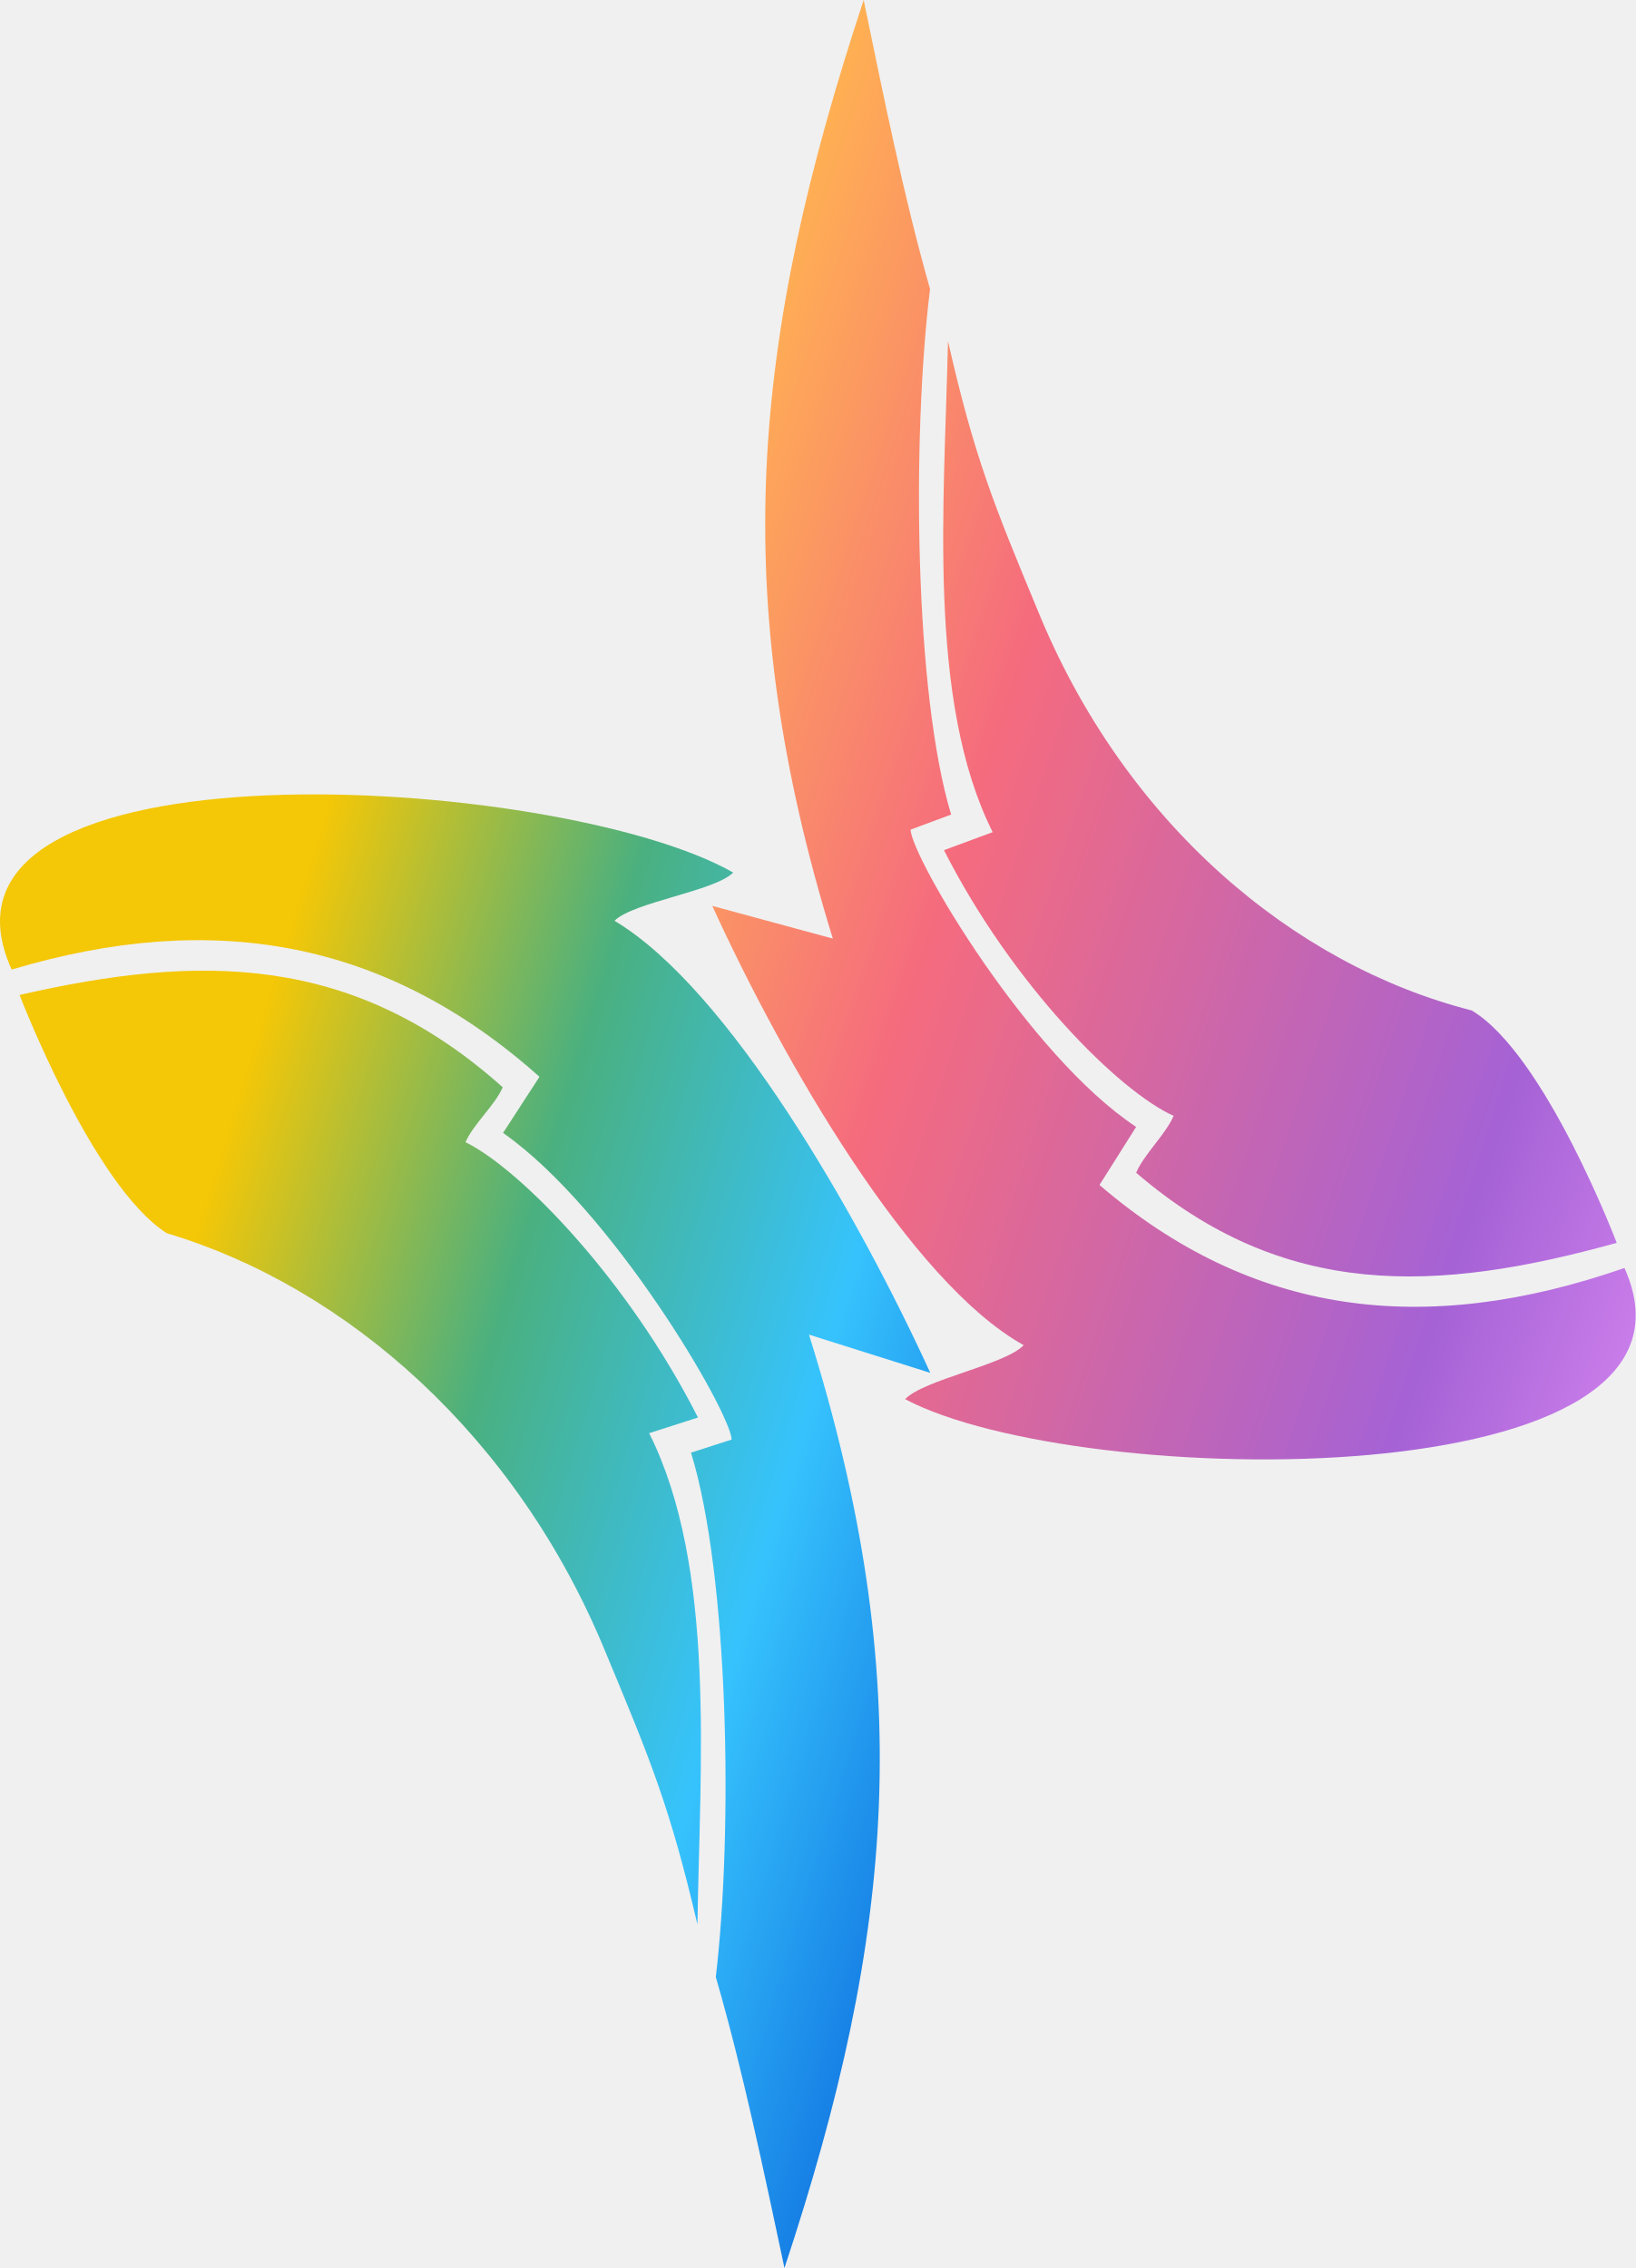
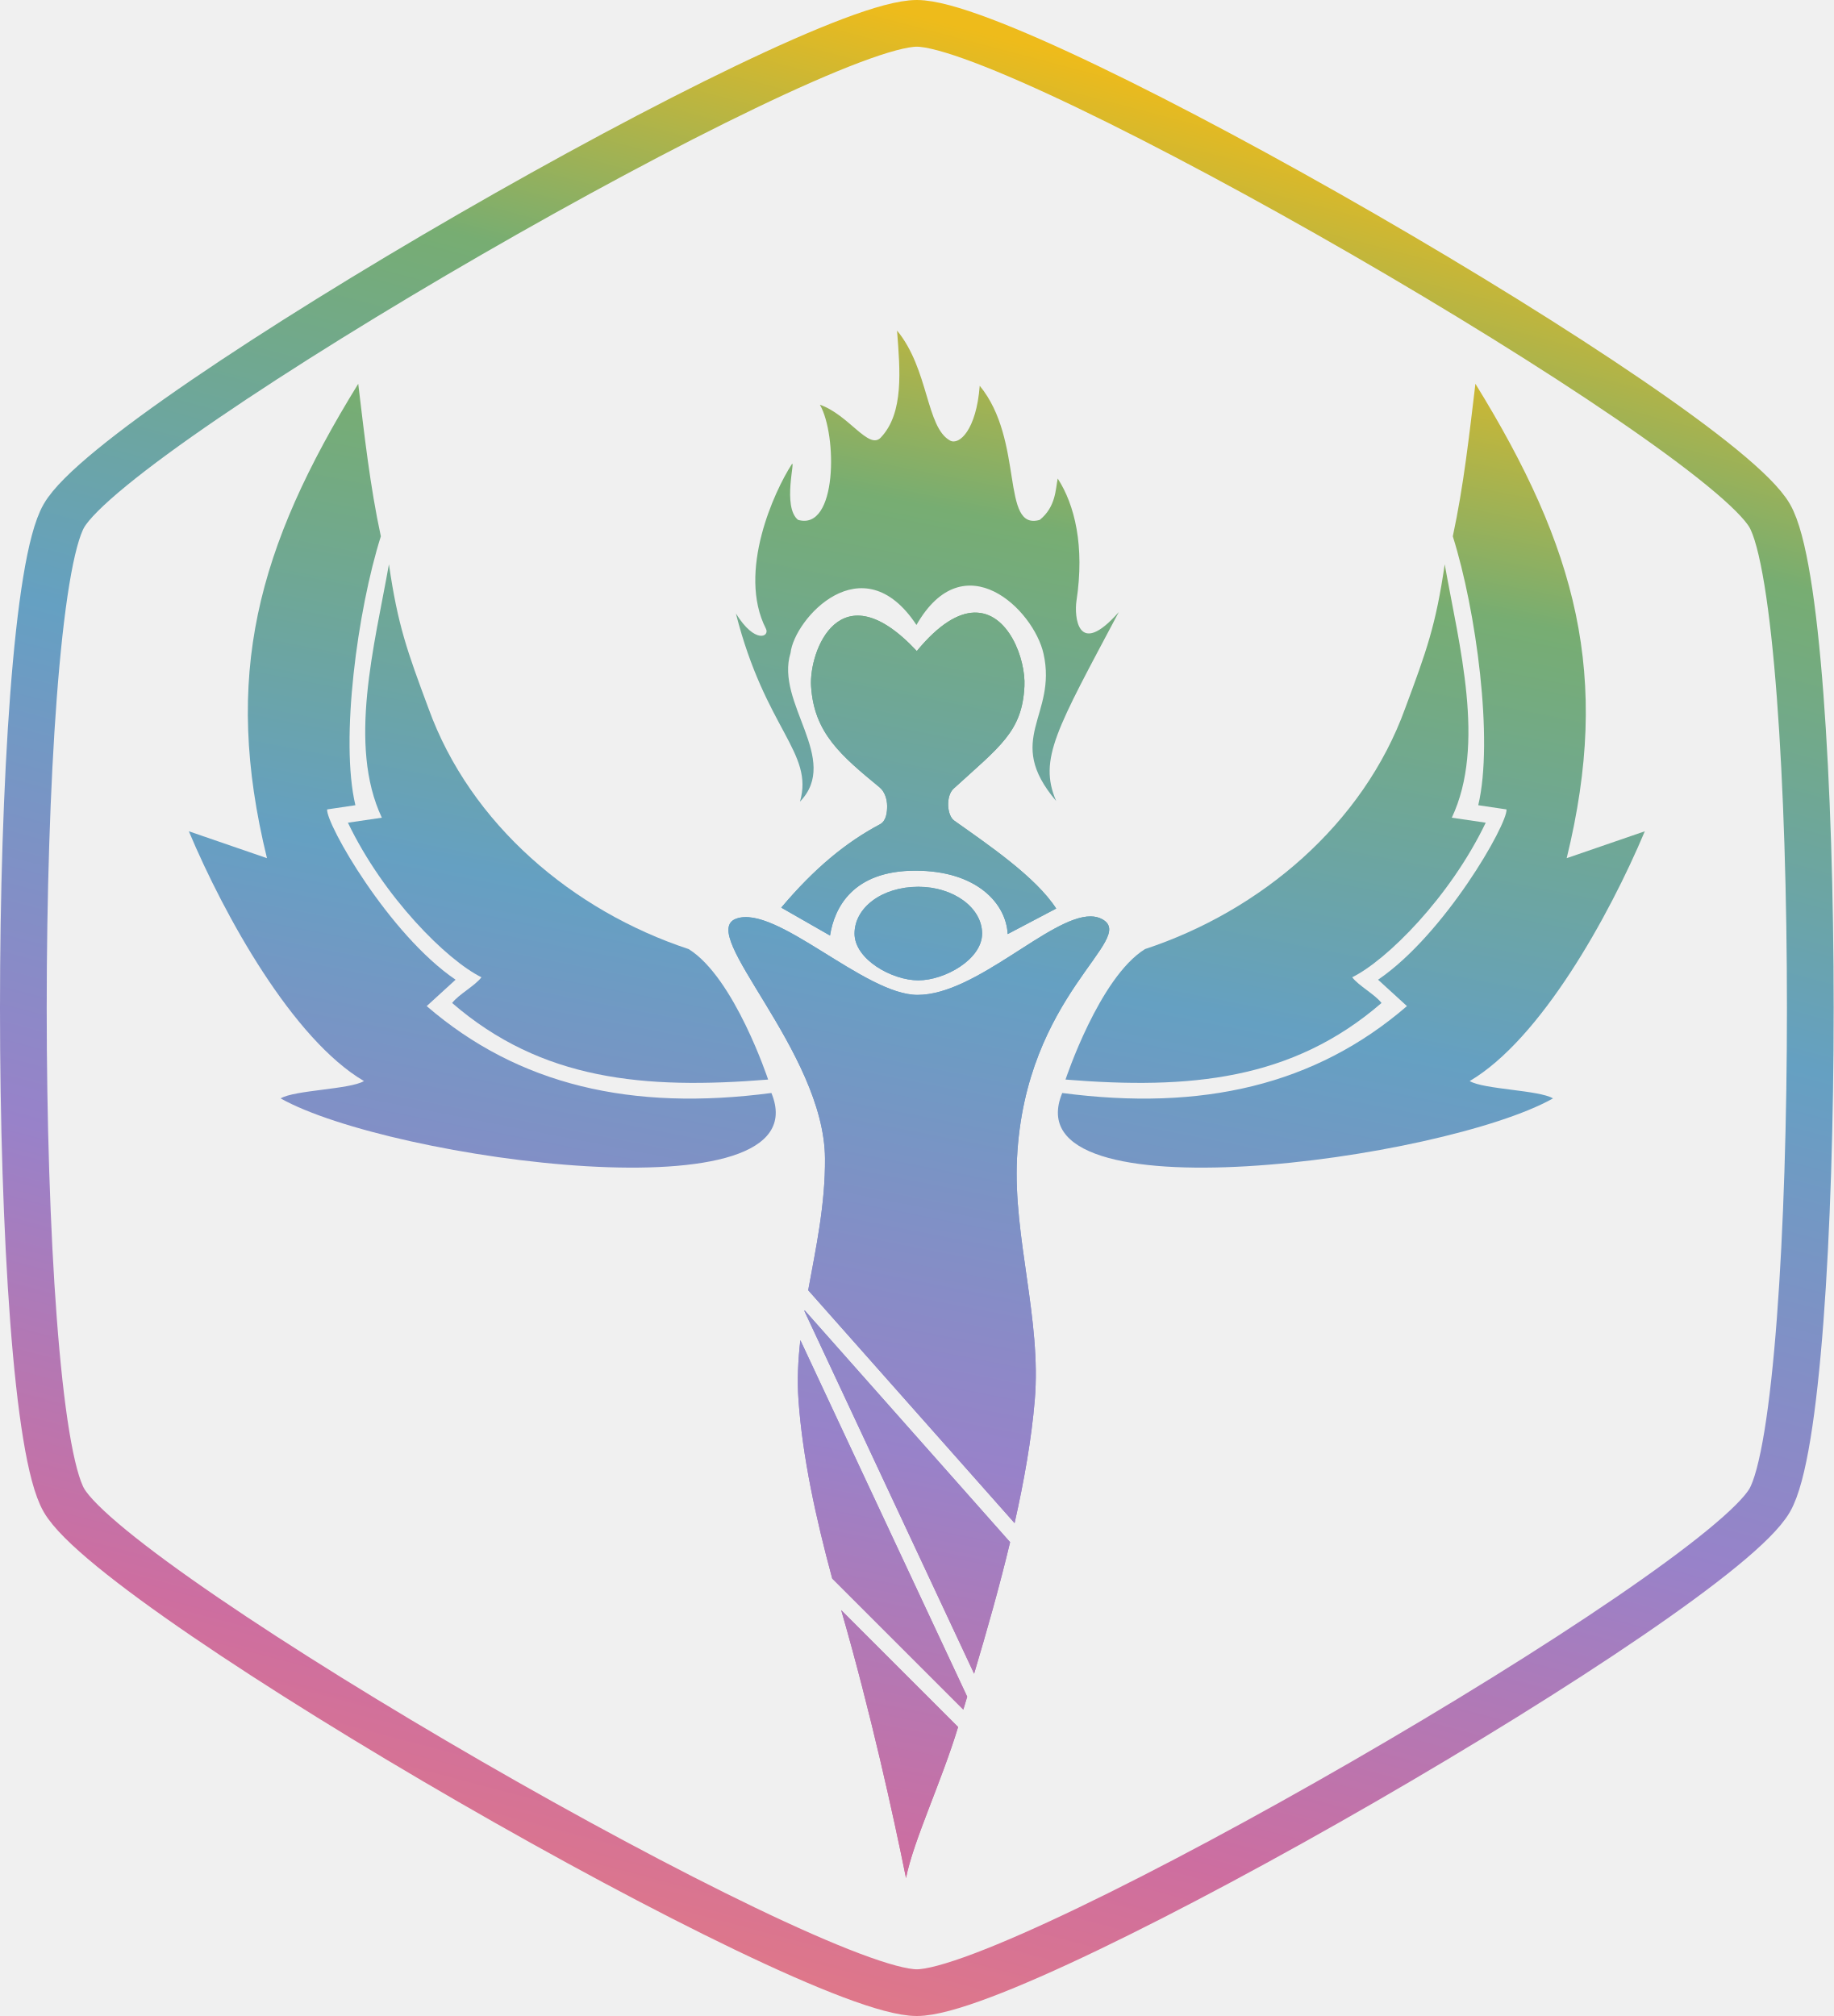
- <svg xmlns="http://www.w3.org/2000/svg" xmlns:xlink="http://www.w3.org/1999/xlink" width="381.288mm" height="528.777mm" viewBox="0 0 381.288 528.777" version="1.1" id="svg5" xml:space="preserve">
+ <svg xmlns="http://www.w3.org/2000/svg" xmlns:xlink="http://www.w3.org/1999/xlink" width="308.582mm" height="339.316mm" viewBox="0 0 308.582 339.316" version="1.1" id="svg5" xml:space="preserve">
  <defs id="defs2">
-     <linearGradient id="linearGradient2">
-       <stop style="stop-color:#f4c707;stop-opacity:1;" offset="0.275" id="stop20" />
-       <stop style="stop-color:#4ab07f;stop-opacity:1;" offset="0.532" id="stop21" />
-       <stop style="stop-color:#36c3fd;stop-opacity:1;" offset="0.795" id="stop22" />
-       <stop style="stop-color:#147ae3;stop-opacity:1;" offset="1" id="stop23" />
-     </linearGradient>
-     <linearGradient id="linearGradient5">
-       <stop style="stop-color:#ffb152;stop-opacity:1;" offset="0" id="stop5" />
-       <stop style="stop-color:#f56b7e;stop-opacity:1;" offset="0.312" id="stop6" />
-       <stop style="stop-color:#a562d5;stop-opacity:1;" offset="0.825" id="stop8" />
-       <stop style="stop-color:#cb7eeb;stop-opacity:1;" offset="1" id="stop4" />
-     </linearGradient>
-     <linearGradient id="linearGradient2-1">
-       <stop style="stop-color:#f4c707;stop-opacity:1;" offset="0.275" id="stop2" />
-       <stop style="stop-color:#4ab07f;stop-opacity:1;" offset="0.532" id="stop3" />
-       <stop style="stop-color:#36c3fd;stop-opacity:1;" offset="0.795" id="stop1" />
-       <stop style="stop-color:#147ae3;stop-opacity:1;" offset="1" id="stop7" />
+     <linearGradient id="linearGradient110">
+       <stop style="stop-color:#eebb1b;stop-opacity:1;" offset="0" id="stop111" />
+       <stop style="stop-color:#77ad72;stop-opacity:1;" offset="0.156" id="stop115" />
+       <stop style="stop-color:#65a0c2;stop-opacity:1;" offset="0.375" id="stop114" />
+       <stop style="stop-color:#9882c9;stop-opacity:1;" offset="0.615" id="stop113" />
+       <stop style="stop-color:#cd6ea0;stop-opacity:1;" offset="0.813" id="stop112" />
+       <stop style="stop-color:#ed7f77;stop-opacity:1;" offset="1" id="stop110" />
    </linearGradient>
    <linearGradient id="linearGradient2800">
      <stop style="stop-color:#88a6c1;stop-opacity:1" offset="0" id="stop2796" />
      <stop style="stop-color:#b8e2c4;stop-opacity:1;" offset="1" id="stop2798" />
    </linearGradient>
    <linearGradient id="linearGradient2794">
      <stop style="stop-color:#88a6c1;stop-opacity:1" offset="0" id="stop2790" />
      <stop style="stop-color:#b8e2c4;stop-opacity:1;" offset="1" id="stop2792" />
    </linearGradient>
    <linearGradient id="linearGradient2788">
      <stop style="stop-color:#88a6c1;stop-opacity:1" offset="0" id="stop2784" />
      <stop style="stop-color:#b8e2c4;stop-opacity:1;" offset="1" id="stop2786" />
    </linearGradient>
    <linearGradient id="linearGradient2782">
      <stop style="stop-color:#88a6c1;stop-opacity:1" offset="0" id="stop2778" />
      <stop style="stop-color:#b8e2c4;stop-opacity:1;" offset="1" id="stop2780" />
    </linearGradient>
    <linearGradient id="linearGradient29924">
      <stop style="stop-color:#88c19c;stop-opacity:1" offset="0" id="stop29920" />
      <stop style="stop-color:#ceb8e2;stop-opacity:1;" offset="1" id="stop29922" />
    </linearGradient>
    <linearGradient id="linearGradient25008">
      <stop style="stop-color:#88c19c;stop-opacity:1" offset="0" id="stop28056" />
      <stop style="stop-color:#e2bcb8;stop-opacity:1;" offset="1" id="stop28058" />
    </linearGradient>
    <linearGradient id="linearGradient25008-1">
      <stop style="stop-color:#88c19c;stop-opacity:1" offset="0" id="stop25004" />
      <stop style="stop-color:#e2bcb8;stop-opacity:1;" offset="1" id="stop25006" />
    </linearGradient>
    <filter style="color-interpolation-filters:sRGB" id="filter14936" x="-0.09" y="-0.057" width="1.2" height="1.121">
      <feFlood flood-opacity="0.498" flood-color="rgb(0,0,0)" result="flood" id="feFlood14926" />
      <feComposite in="flood" in2="SourceGraphic" operator="in" result="composite1" id="feComposite14928" />
      <feGaussianBlur in="composite1" stdDeviation="0.8" result="blur" id="feGaussianBlur14930" />
      <feOffset dx="1.8" dy="0.9" result="offset" id="feOffset14932" />
      <feComposite in="SourceGraphic" in2="offset" operator="over" result="composite2" id="feComposite14934" />
    </filter>
    <filter style="color-interpolation-filters:sRGB" id="filter17275" x="-0.308" y="-0.096" width="1.691" height="1.203">
      <feFlood flood-opacity="0.278" flood-color="rgb(0,0,0)" result="flood" id="feFlood17265" />
      <feComposite in="flood" in2="SourceGraphic" operator="in" result="composite1" id="feComposite17267" />
      <feGaussianBlur in="composite1" stdDeviation="0.8" result="blur" id="feGaussianBlur17269" />
      <feOffset dx="1.8" dy="0.9" result="offset" id="feOffset17271" />
      <feComposite in="SourceGraphic" in2="offset" operator="over" result="composite2" id="feComposite17273" />
    </filter>
    <filter style="color-interpolation-filters:sRGB" id="filter17287" x="-0.397" y="-0.126" width="1.89" height="1.268">
      <feFlood flood-opacity="0.278" flood-color="rgb(0,0,0)" result="flood" id="feFlood17277" />
      <feComposite in="flood" in2="SourceGraphic" operator="in" result="composite1" id="feComposite17279" />
      <feGaussianBlur in="composite1" stdDeviation="0.8" result="blur" id="feGaussianBlur17281" />
      <feOffset dx="1.8" dy="0.9" result="offset" id="feOffset17283" />
      <feComposite in="SourceGraphic" in2="offset" operator="over" result="composite2" id="feComposite17285" />
    </filter>
    <filter style="color-interpolation-filters:sRGB" id="filter17299" x="-0.451" y="-0.15" width="2.011" height="1.318">
      <feFlood flood-opacity="0.278" flood-color="rgb(0,0,0)" result="flood" id="feFlood17289" />
      <feComposite in="flood" in2="SourceGraphic" operator="in" result="composite1" id="feComposite17291" />
      <feGaussianBlur in="composite1" stdDeviation="0.8" result="blur" id="feGaussianBlur17293" />
      <feOffset dx="1.8" dy="0.9" result="offset" id="feOffset17295" />
      <feComposite in="SourceGraphic" in2="offset" operator="over" result="composite2" id="feComposite17297" />
    </filter>
    <filter style="color-interpolation-filters:sRGB" id="filter17311" x="-0.588" y="-0.204" width="2.317" height="1.432">
      <feFlood flood-opacity="0.278" flood-color="rgb(0,0,0)" result="flood" id="feFlood17301" />
      <feComposite in="flood" in2="SourceGraphic" operator="in" result="composite1" id="feComposite17303" />
      <feGaussianBlur in="composite1" stdDeviation="0.8" result="blur" id="feGaussianBlur17305" />
      <feOffset dx="1.8" dy="0.9" result="offset" id="feOffset17307" />
      <feComposite in="SourceGraphic" in2="offset" operator="over" result="composite2" id="feComposite17309" />
    </filter>
-     <filter style="color-interpolation-filters:sRGB" id="filter14936-6" x="-0.09" y="-0.057" width="1.2" height="1.121">
-       <feFlood flood-opacity="0.498" flood-color="rgb(0,0,0)" result="flood" id="feFlood14926-2" />
-       <feComposite in="flood" in2="SourceGraphic" operator="in" result="composite1" id="feComposite14928-6" />
-       <feGaussianBlur in="composite1" stdDeviation="0.8" result="blur" id="feGaussianBlur14930-1" />
-       <feOffset dx="1.8" dy="0.9" result="offset" id="feOffset14932-8" />
-       <feComposite in="SourceGraphic" in2="offset" operator="over" result="composite2" id="feComposite14934-7" />
-     </filter>
-     <filter style="color-interpolation-filters:sRGB" id="filter17275-9" x="-0.308" y="-0.096" width="1.691" height="1.203">
-       <feFlood flood-opacity="0.278" flood-color="rgb(0,0,0)" result="flood" id="feFlood17265-2" />
-       <feComposite in="flood" in2="SourceGraphic" operator="in" result="composite1" id="feComposite17267-0" />
-       <feGaussianBlur in="composite1" stdDeviation="0.8" result="blur" id="feGaussianBlur17269-2" />
-       <feOffset dx="1.8" dy="0.9" result="offset" id="feOffset17271-3" />
-       <feComposite in="SourceGraphic" in2="offset" operator="over" result="composite2" id="feComposite17273-7" />
-     </filter>
-     <filter style="color-interpolation-filters:sRGB" id="filter17287-5" x="-0.397" y="-0.126" width="1.89" height="1.268">
-       <feFlood flood-opacity="0.278" flood-color="rgb(0,0,0)" result="flood" id="feFlood17277-9" />
-       <feComposite in="flood" in2="SourceGraphic" operator="in" result="composite1" id="feComposite17279-2" />
-       <feGaussianBlur in="composite1" stdDeviation="0.8" result="blur" id="feGaussianBlur17281-2" />
-       <feOffset dx="1.8" dy="0.9" result="offset" id="feOffset17283-8" />
-       <feComposite in="SourceGraphic" in2="offset" operator="over" result="composite2" id="feComposite17285-9" />
-     </filter>
-     <filter style="color-interpolation-filters:sRGB" id="filter17299-7" x="-0.451" y="-0.15" width="2.011" height="1.318">
-       <feFlood flood-opacity="0.278" flood-color="rgb(0,0,0)" result="flood" id="feFlood17289-3" />
-       <feComposite in="flood" in2="SourceGraphic" operator="in" result="composite1" id="feComposite17291-6" />
-       <feGaussianBlur in="composite1" stdDeviation="0.8" result="blur" id="feGaussianBlur17293-1" />
-       <feOffset dx="1.8" dy="0.9" result="offset" id="feOffset17295-2" />
-       <feComposite in="SourceGraphic" in2="offset" operator="over" result="composite2" id="feComposite17297-9" />
-     </filter>
-     <filter style="color-interpolation-filters:sRGB" id="filter17311-3" x="-0.588" y="-0.204" width="2.317" height="1.432">
-       <feFlood flood-opacity="0.278" flood-color="rgb(0,0,0)" result="flood" id="feFlood17301-1" />
-       <feComposite in="flood" in2="SourceGraphic" operator="in" result="composite1" id="feComposite17303-9" />
-       <feGaussianBlur in="composite1" stdDeviation="0.8" result="blur" id="feGaussianBlur17305-4" />
-       <feOffset dx="1.8" dy="0.9" result="offset" id="feOffset17307-7" />
-       <feComposite in="SourceGraphic" in2="offset" operator="over" result="composite2" id="feComposite17309-8" />
-     </filter>
-     <linearGradient id="linearGradient15-5" gradientTransform="matrix(4.622675,0,0,6.174522,-2998.976,-3770.923)" x1="644.068" y1="682.311" x2="675.75" y2="682.311" gradientUnits="userSpaceOnUse" spreadMethod="pad">
-       <stop style="stop-color:#afd7c3;stop-opacity:1;" offset="0" id="stop13" />
-       <stop style="stop-color:#88a6c1;stop-opacity:1;" offset="1" id="stop14" />
-     </linearGradient>
-     <linearGradient xlink:href="#linearGradient2" id="linearGradient28" x1="-32.207" y1="625.178" x2="136.203" y2="527.183" gradientUnits="userSpaceOnUse" />
-     <linearGradient xlink:href="#linearGradient5" id="linearGradient30" x1="-232.763" y1="498.699" x2="-72.162" y2="598.083" gradientUnits="userSpaceOnUse" />
+     <linearGradient xlink:href="#linearGradient110" id="linearGradient212" gradientUnits="userSpaceOnUse" gradientTransform="translate(-263.2371,362.9948)" x1="522.659" y1="471.55" x2="431.707" y2="815.508" />
+     <linearGradient xlink:href="#linearGradient110" id="linearGradient2" x1="306.155" y1="797.807" x2="240.447" y2="1133.398" gradientUnits="userSpaceOnUse" />
  </defs>
-   <g id="layer1" transform="translate(-141.6093,-740.4384)">
-     <g id="g30" transform="translate(-13.68357,5.21425)" style="stroke:none">
-       <g id="g18" transform="matrix(1.371446,-0.2298561,0.2030813,1.804189,535.9868,-107.3684)" style="stroke:none;stroke-width:1.44;stroke-dasharray:none;stroke-opacity:1">
-         <path id="path29787-6-9-9-4" style="font-variation-settings:normal;fill:url(#linearGradient30);fill-opacity:1;stroke:none;stroke-width:1.44;stroke-linecap:round;stroke-linejoin:round;stroke-miterlimit:4;stroke-dasharray:none;stroke-dashoffset:0;stroke-opacity:1;stop-color:#000000" d="m -196.243,442.019 c -25.263,40.977 -33.911,72.889 -22.773,118.389 l -19.495,-6.711 c 8.912,21.185 25.956,51.904 43.697,62.335 -3.45,2.096 -17.339,2.234 -20.789,4.329 27.291,15.368 135.518,30.225 122.457,-1.351 -34.856,4.591 -63.144,-1.943 -86.014,-21.686 2.925,-2.651 4.281,-3.933 7.206,-6.585 -16.668,-11.356 -32.347,-38.878 -32.051,-42.498 l 7.055,-1.051 c -3.867,-16.244 0.536,-48.735 6.351,-67.101 -2.705,-12.554 -4.112,-25.335 -5.644,-38.071 z m 7.66,45.051 c -3.582,20.232 -10.31,45.115 -1.769,63.235 l -8.464,1.249 c 8.929,18.619 24.677,34.304 33.319,38.576 -1.62,2.144 -5.694,4.276 -7.314,6.42 22.32,19.318 47.943,21.614 78.848,19.108 0,0 -8.415,-25.467 -19.833,-32.563 -28.845,-9.523 -54.477,-31.143 -64.94,-60.134 -5.297,-14.252 -7.626,-20.613 -9.848,-35.892 z" />
-       </g>
-       <g id="g17" transform="matrix(1.375887,-0.1647907,-0.2163512,-1.80638,320.235,2076.055)" style="stroke:none;stroke-width:1.44;stroke-dasharray:none;stroke-opacity:1">
-         <path id="path29787-6-9-6-1-1" style="font-variation-settings:normal;fill:url(#linearGradient28);fill-opacity:1;stroke:none;stroke-width:1.44;stroke-linecap:round;stroke-linejoin:round;stroke-miterlimit:4;stroke-dasharray:none;stroke-dashoffset:0;stroke-opacity:1;stop-color:#000000" d="m 82.527,442.019 c 25.263,40.977 33.911,72.889 22.773,118.389 l 19.495,-6.711 c -8.912,21.185 -25.956,51.904 -43.697,62.335 3.45,2.096 17.339,2.234 20.789,4.329 -27.291,15.368 -135.518,30.225 -122.457,-1.351 34.856,4.591 63.144,-1.943 86.014,-21.686 -2.925,-2.651 -4.282,-3.933 -7.206,-6.585 16.667,-11.356 32.347,-38.878 32.051,-42.498 l -7.055,-1.051 c 3.867,-16.244 -0.536,-48.735 -6.351,-67.101 2.705,-12.554 4.112,-25.335 5.644,-38.071 z m -7.66,45.051 c 3.582,20.232 10.31,45.115 1.769,63.235 l 8.464,1.249 c -8.929,18.619 -24.677,34.304 -33.319,38.576 1.62,2.144 5.694,4.276 7.314,6.42 -22.32,19.318 -47.943,21.614 -78.848,19.108 0,0 8.415,-25.467 19.833,-32.563 C 28.924,573.573 54.556,551.953 65.019,522.961 c 5.297,-14.252 7.626,-20.613 9.848,-35.892 z" />
-       </g>
+   <g id="layer1" transform="translate(-91.90066,-828.598)">
+     <path id="path212" style="fill:none;fill-opacity:0.294;stroke:url(#linearGradient212);stroke-width:7.86;stroke-linecap:round;stroke-linejoin:round;stroke-miterlimit:1.5;stroke-dasharray:none;stroke-opacity:1;paint-order:normal" d="m 246.192,832.528 c -18.23,0 -134.41,67.076 -143.525,82.864 -9.115,15.788 -9.115,149.94 0,165.728 9.115,15.788 125.295,82.864 143.525,82.864 18.23,0 134.41,-67.076 143.525,-82.864 9.115,-15.788 9.115,-149.94 0,-165.728 -9.115,-15.788 -125.295,-82.864 -143.525,-82.864 z" />
+     <g id="g24" style="fill:#ffffff;fill-opacity:1" transform="matrix(0.9447725,0,0,0.9447725,-253.0008,116.5271)" />
+     <g id="g15" transform="translate(-19.21691,69.32504)" style="fill:url(#linearGradient2);stroke:none;stroke-width:2.058;stroke-linecap:round;stroke-linejoin:round;stroke-dasharray:none;paint-order:normal">
+       <path id="path2" style="fill:url(#linearGradient2);stroke:none;stroke-width:2.058;stroke-linecap:round;stroke-linejoin:round;stroke-dasharray:none;paint-order:normal" d="m 252.682,1030.276 c 4.96,17.162 8.808,34.708 10.907,45.093 1.236,-6.276 5.958,-16.159 8.766,-25.421 z" />
+       <path id="path15" style="fill:url(#linearGradient2);stroke:none;stroke-width:2.058;stroke-linecap:round;stroke-linejoin:round;stroke-dasharray:none;paint-order:normal" d="m 245.807,984.835 c -0.384,3.345 -0.551,6.705 -0.31,10.119 0.669,9.463 2.909,19.803 5.676,30.006 l 22.06,22.06 c 0.222,-0.733 0.429,-1.432 0.653,-2.175 z" />
+       <path id="path14" style="fill:url(#linearGradient2);stroke:none;stroke-width:2.058;stroke-linecap:round;stroke-linejoin:round;stroke-dasharray:none;paint-order:normal" d="m 246.523,979.81 c -0.008,0.05 -0.014,0.101 -0.023,0.151 l 28.548,61.015 c 2.147,-7.205 4.256,-14.607 6.058,-22.138 z" />
+       <path id="path13" style="fill:url(#linearGradient2);stroke:none;stroke-width:2.058;stroke-linecap:round;stroke-linejoin:round;stroke-dasharray:none;paint-order:normal" d="m 294.664,913.513 c -6.86,-0.051 -19.25,13.215 -29.132,13.215 -8.938,0 -23.798,-15.281 -30.526,-12.83 -6.729,2.451 14.807,22.262 14.949,40.331 0.061,7.731 -1.509,15.005 -2.828,22.205 l 34.733,39.197 c 1.597,-7.086 2.838,-14.092 3.395,-20.676 1.147,-13.563 -3.646,-27.418 -2.987,-40.726 1.37,-27.669 20.368,-36.934 14.338,-40.244 -0.582,-0.32 -1.233,-0.467 -1.943,-0.472 z" />
+       <path id="path12" style="fill:url(#linearGradient2);stroke:none;stroke-width:2.058;stroke-linecap:round;stroke-linejoin:round;stroke-dasharray:none;paint-order:normal" d="m 265.661,908.528 c -6.143,0 -10.735,3.526 -10.735,7.874 0,4.349 6.297,7.874 10.735,7.874 4.438,0 10.735,-3.525 10.735,-7.874 0,-4.349 -4.812,-7.874 -10.735,-7.874 z" />
+       <path id="path11" style="fill:url(#linearGradient2);stroke:none;stroke-width:2.058;stroke-linecap:round;stroke-linejoin:round;stroke-dasharray:none;paint-order:normal" d="m 275.023,862.381 c -2.629,0.095 -5.845,1.888 -9.619,6.474 -12.968,-13.898 -18.163,0.051 -17.792,5.923 0.497,7.866 5.033,11.669 11.537,17.027 0.857,0.706 1.249,1.973 1.262,3.083 0.013,1.111 -0.153,2.564 -1.191,3.114 -5.755,3.051 -11.088,7.46 -16.627,14.036 l 8.207,4.698 c 0.749,-4.766 3.897,-10.918 14.352,-10.918 10.454,0 15.296,5.614 15.547,10.671 l 8.162,-4.296 c -3.398,-5.291 -11.462,-10.757 -17.152,-14.794 -0.705,-0.5 -0.994,-1.635 -1.025,-2.551 -0.034,-0.996 0.192,-2.176 0.923,-2.843 7.82,-7.137 11.532,-9.599 11.911,-17.226 0.229,-4.592 -2.713,-12.605 -8.497,-12.396 z" />
+       <path id="path10" style="fill:url(#linearGradient2);stroke:none;stroke-width:2.058;stroke-linecap:round;stroke-linejoin:round;stroke-dasharray:none;paint-order:normal" d="m 275.023,862.381 c 5.784,-0.208 8.725,7.804 8.497,12.396 -0.38,7.627 -4.091,10.09 -11.911,17.226 -0.731,0.667 -0.957,1.847 -0.923,2.843 0.031,0.916 0.32,2.051 1.025,2.551 5.69,4.037 13.754,9.503 17.152,14.794 l -8.162,4.296 c -0.251,-5.057 -5.093,-10.671 -15.547,-10.671 -10.454,0 -13.602,6.151 -14.352,10.918 l -8.207,-4.698 c 5.539,-6.576 10.872,-10.985 16.627,-14.036 1.038,-0.55 1.204,-2.003 1.191,-3.114 -0.013,-1.11 -0.406,-2.377 -1.262,-3.083 -6.504,-5.358 -11.04,-9.161 -11.537,-17.027 -0.371,-5.871 4.824,-19.821 17.792,-5.923 3.773,-4.585 6.99,-6.379 9.619,-6.474 z m -9.362,46.147 c 5.923,0 10.735,3.526 10.735,7.874 0,4.349 -6.297,7.874 -10.735,7.874 -4.438,0 -10.735,-3.525 -10.735,-7.874 0,-4.349 4.592,-7.874 10.735,-7.874 z m 29.003,4.984 c 0.71,0.005 1.36,0.153 1.943,0.472 6.03,3.31 -12.968,12.575 -14.338,40.244 -0.659,13.307 4.134,27.162 2.987,40.726 -0.557,6.584 -1.798,13.59 -3.395,20.676 l -34.733,-39.197 c 1.319,-7.2 2.889,-14.474 2.828,-22.205 -0.142,-18.07 -21.678,-37.881 -14.949,-40.331 6.729,-2.451 21.589,12.83 30.526,12.83 9.882,0 22.272,-13.266 29.132,-13.215 z m -48.14,66.298 34.583,39.028 c -1.802,7.531 -3.911,14.933 -6.058,22.138 l -28.548,-61.015 c 0.009,-0.05 0.015,-0.101 0.023,-0.151 z m -0.716,5.025 28.079,60.01 c -0.224,0.743 -0.431,1.442 -0.653,2.175 l -22.06,-22.06 c -2.768,-10.203 -5.007,-20.543 -5.676,-30.006 -0.241,-3.414 -0.073,-6.774 0.31,-10.119 z m 6.875,45.441 19.673,19.673 c -2.808,9.262 -7.53,19.145 -8.766,25.421 -2.099,-10.386 -5.947,-27.931 -10.907,-45.093 z" />
+       <path id="path9" style="fill:url(#linearGradient2);stroke:none;stroke-width:2.058;stroke-linecap:round;stroke-linejoin:round;stroke-dasharray:none;paint-order:normal" d="m 354.247,854.253 c -1.499,10.305 -3.07,14.594 -6.642,24.206 -7.056,19.552 -24.343,34.134 -43.796,40.556 -7.7,4.785 -13.376,21.961 -13.376,21.961 20.843,1.69 38.124,0.141 53.177,-12.888 -1.093,-1.446 -3.84,-2.883 -4.933,-4.329 5.828,-2.881 16.449,-13.46 22.471,-26.017 l -5.708,-0.842 c 5.76,-12.22 1.223,-29.002 -1.193,-42.647 z" />
+       <path id="path8" style="fill:url(#linearGradient2);stroke:none;stroke-width:2.058;stroke-linecap:round;stroke-linejoin:round;stroke-dasharray:none;paint-order:normal" d="m 176.57,854.253 c -2.416,13.645 -6.953,30.427 -1.193,42.647 l -5.708,0.842 c 6.022,12.557 16.643,23.136 22.471,26.017 -1.093,1.446 -3.84,2.883 -4.933,4.329 15.053,13.029 32.334,14.578 53.177,12.888 0,0 -5.675,-17.176 -13.375,-21.961 -19.453,-6.423 -36.741,-21.004 -43.797,-40.556 -3.572,-9.612 -5.143,-13.901 -6.641,-24.206 z" />
+       <path id="path7" style="fill:url(#linearGradient2);stroke:none;stroke-width:2.058;stroke-linecap:round;stroke-linejoin:round;stroke-dasharray:none;paint-order:normal" d="m 359.413,823.869 c -1.033,8.589 -1.981,17.209 -3.805,25.675 3.921,12.387 6.89,34.299 4.282,45.255 l 4.758,0.709 c 0.2,2.441 -10.376,21.003 -21.617,28.662 1.973,1.788 2.888,2.652 4.861,4.441 -15.424,13.315 -34.503,17.722 -58.01,14.625 -8.808,21.296 64.183,11.276 82.589,0.911 -2.327,-1.413 -11.694,-1.506 -14.021,-2.92 11.965,-7.035 23.46,-27.753 29.471,-42.04 l -13.148,4.526 c 7.512,-30.687 1.679,-52.208 -15.359,-79.844 z" />
+       <path id="path6" style="fill:url(#linearGradient2);stroke:none;stroke-width:2.058;stroke-linecap:round;stroke-linejoin:round;stroke-dasharray:none;paint-order:normal" d="m 171.404,823.869 c -17.038,27.636 -22.87,49.158 -15.359,79.844 l -13.148,-4.526 c 6.01,14.287 17.505,35.006 29.47,42.04 -2.327,1.413 -11.694,1.507 -14.021,2.92 18.406,10.365 91.397,20.384 82.589,-0.911 -23.508,3.096 -42.586,-1.31 -58.01,-14.625 1.973,-1.788 2.887,-2.652 4.86,-4.441 -11.241,-7.659 -21.816,-26.22 -21.616,-28.662 l 4.758,-0.709 c -2.608,-10.956 0.362,-32.868 4.283,-45.255 -1.824,-8.467 -2.773,-17.086 -3.806,-25.675 z" />
+       <path id="path5" style="fill:url(#linearGradient2);stroke:none;stroke-width:2.058;stroke-linecap:round;stroke-linejoin:round;stroke-dasharray:none;paint-order:normal" d="m 262.079,814.91 c 0.512,6.67 1.18,13.874 -2.735,18.01 -2.038,2.153 -5.391,-3.851 -10.251,-5.528 2.938,5.062 2.958,21.298 -3.673,19.381 -2.713,-2.197 -0.322,-10.489 -1.076,-9.327 -2.862,4.41 -9.212,18.084 -4.331,27.642 0.68,1.333 -1.814,2.655 -5.051,-2.557 4.945,19.5 13.159,23.395 10.785,31.666 6.886,-7.139 -4.223,-16.616 -1.589,-25.029 0.634,-5.723 12.078,-18.509 21.188,-4.707 8.006,-13.995 19.732,-2.608 21.391,4.863 2.327,10.477 -6.748,14.325 2.118,24.764 -3.023,-7.069 0.124,-12.141 10.541,-31.794 -7.03,7.977 -7.492,0.546 -7.122,-1.881 1.406,-9.236 -0.294,-16.19 -3.156,-20.599 -0.369,1.808 -0.308,4.764 -3.021,6.96 -6.631,1.917 -2.545,-13.371 -10.103,-22.572 -0.572,7.466 -3.463,10.048 -4.979,9.228 -4.065,-2.199 -3.57,-12.027 -8.937,-18.52 z" />
    </g>
  </g>
  <style type="text/css" id="style1617">
	.st0{fill-rule:evenodd;clip-rule:evenodd;fill:#3B454E;}
	.st1{fill-rule:evenodd;clip-rule:evenodd;fill:#539EA1;}
	.st2{fill-rule:evenodd;clip-rule:evenodd;fill:#3C9BD6;}
	.st3{fill-rule:evenodd;clip-rule:evenodd;fill:#E94E3E;}
</style>
-   <style type="text/css" id="style1617-0">
- 	.st0{fill-rule:evenodd;clip-rule:evenodd;fill:#3B454E;}
- 	.st1{fill-rule:evenodd;clip-rule:evenodd;fill:#539EA1;}
- 	.st2{fill-rule:evenodd;clip-rule:evenodd;fill:#3C9BD6;}
- 	.st3{fill-rule:evenodd;clip-rule:evenodd;fill:#E94E3E;}
- </style>
</svg>
